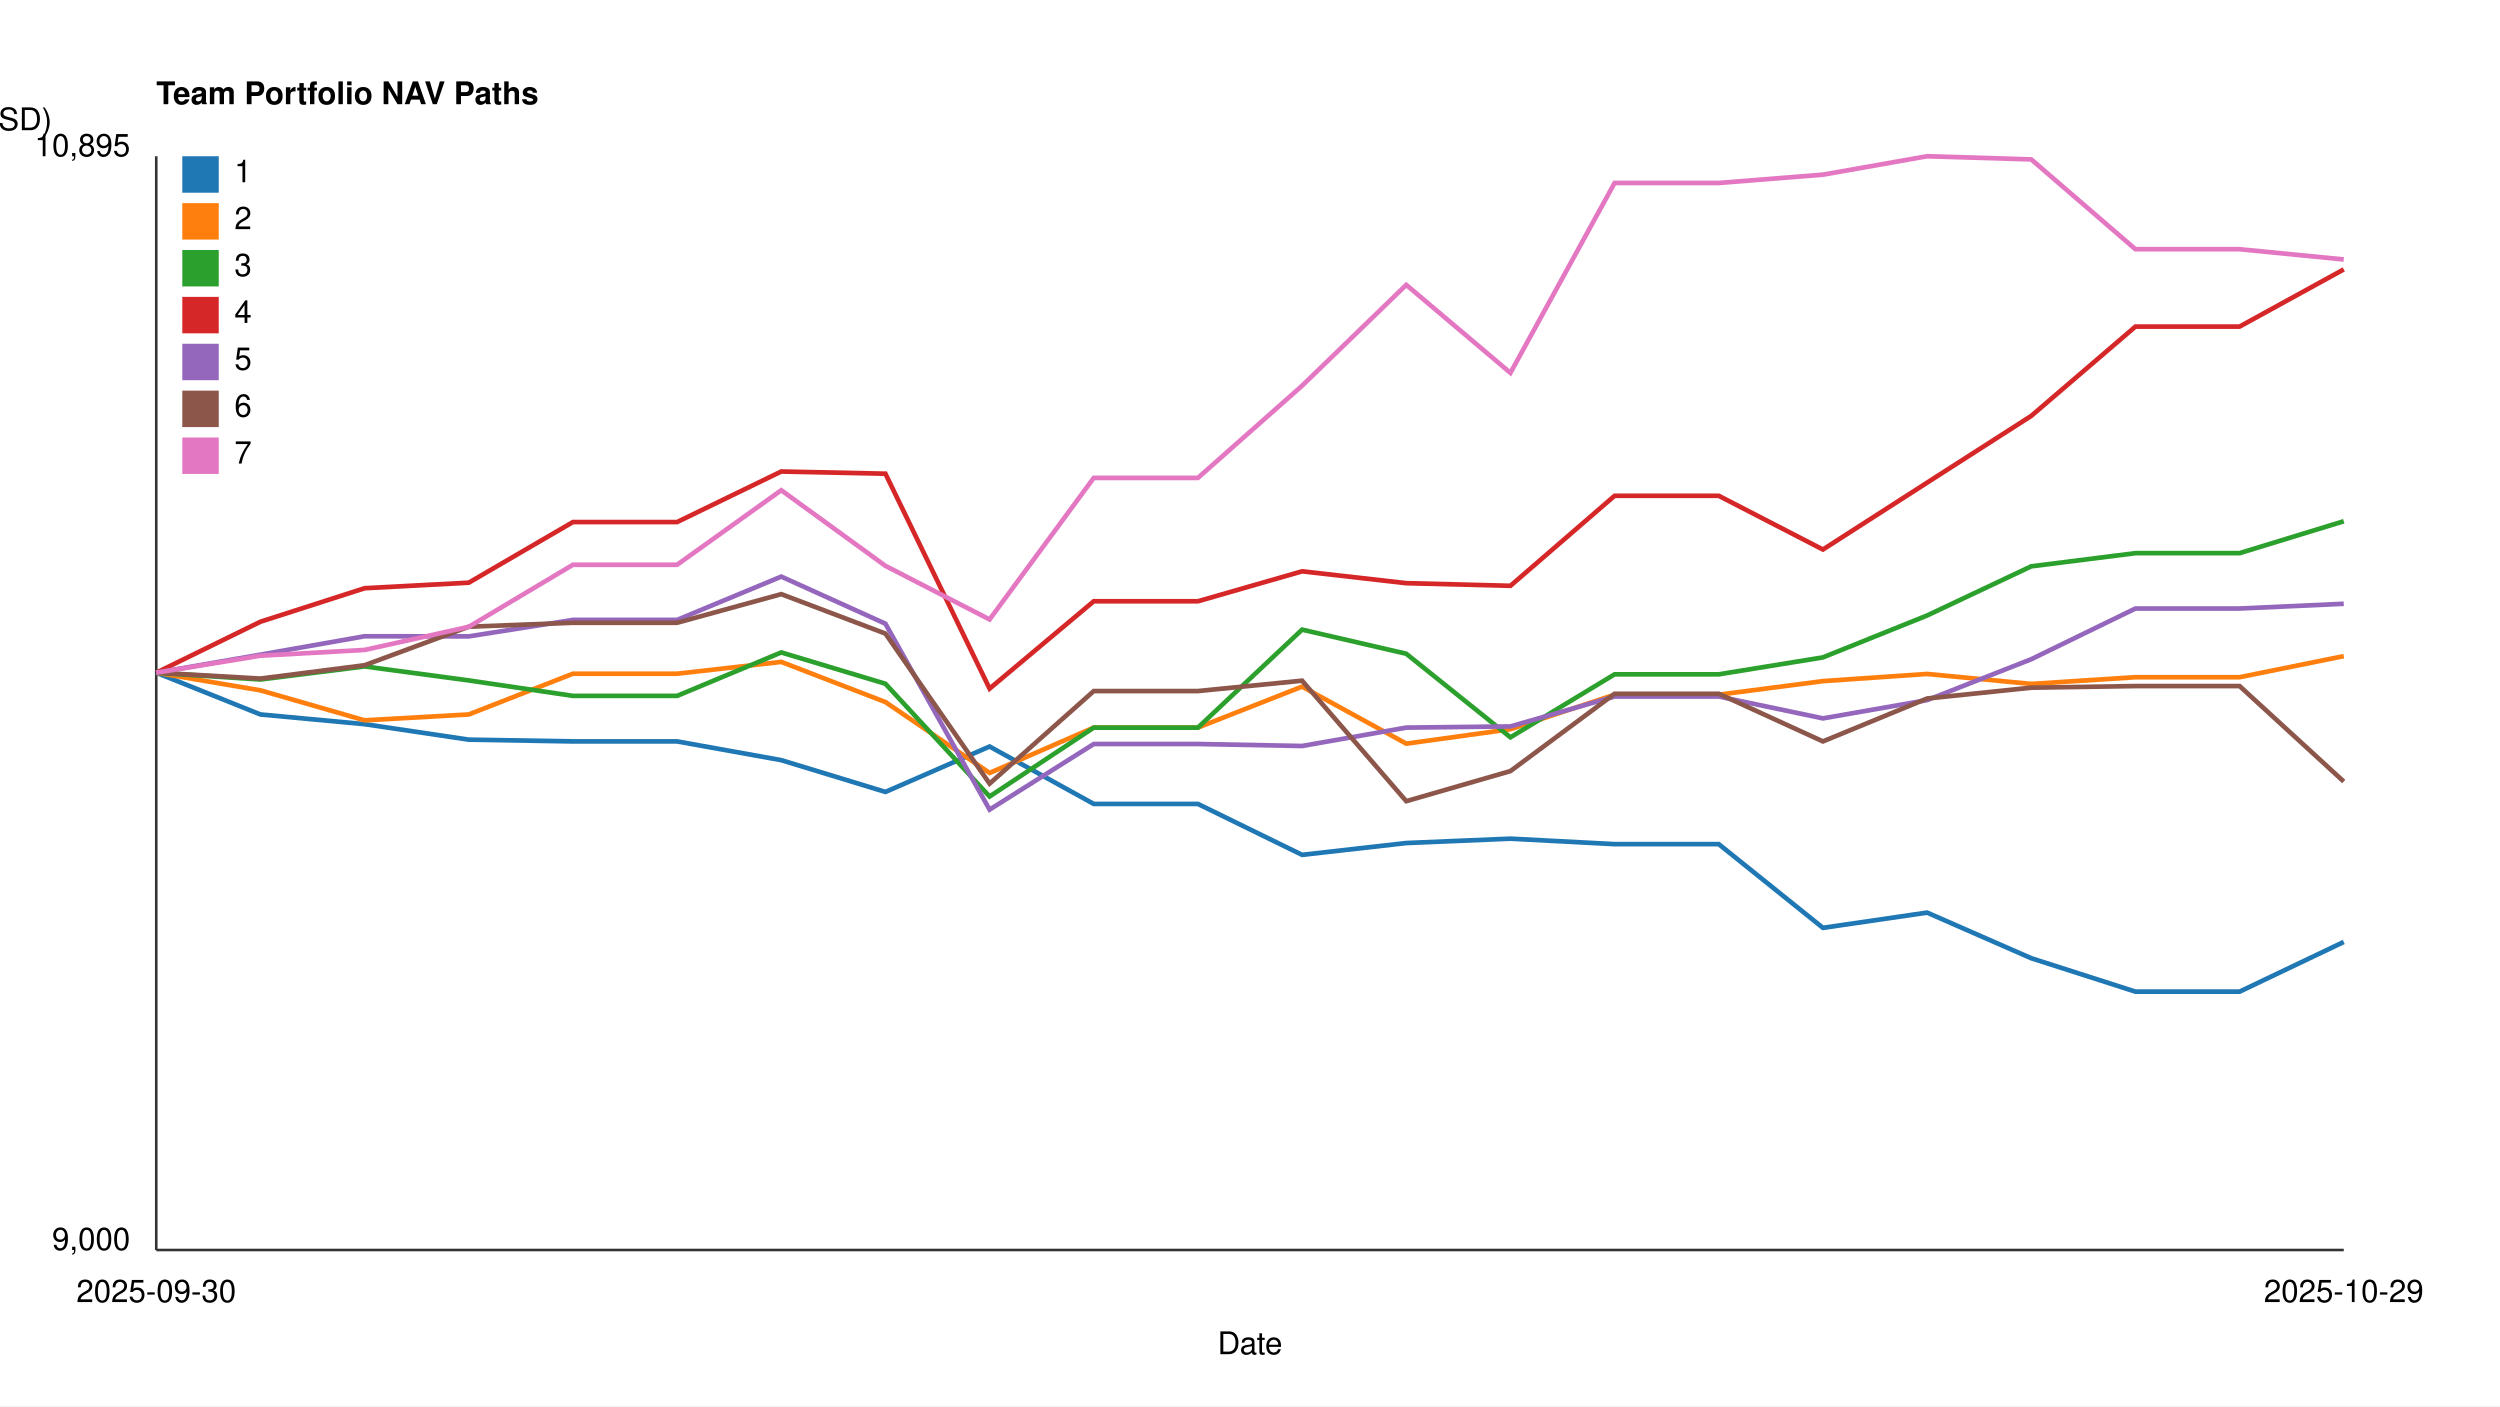
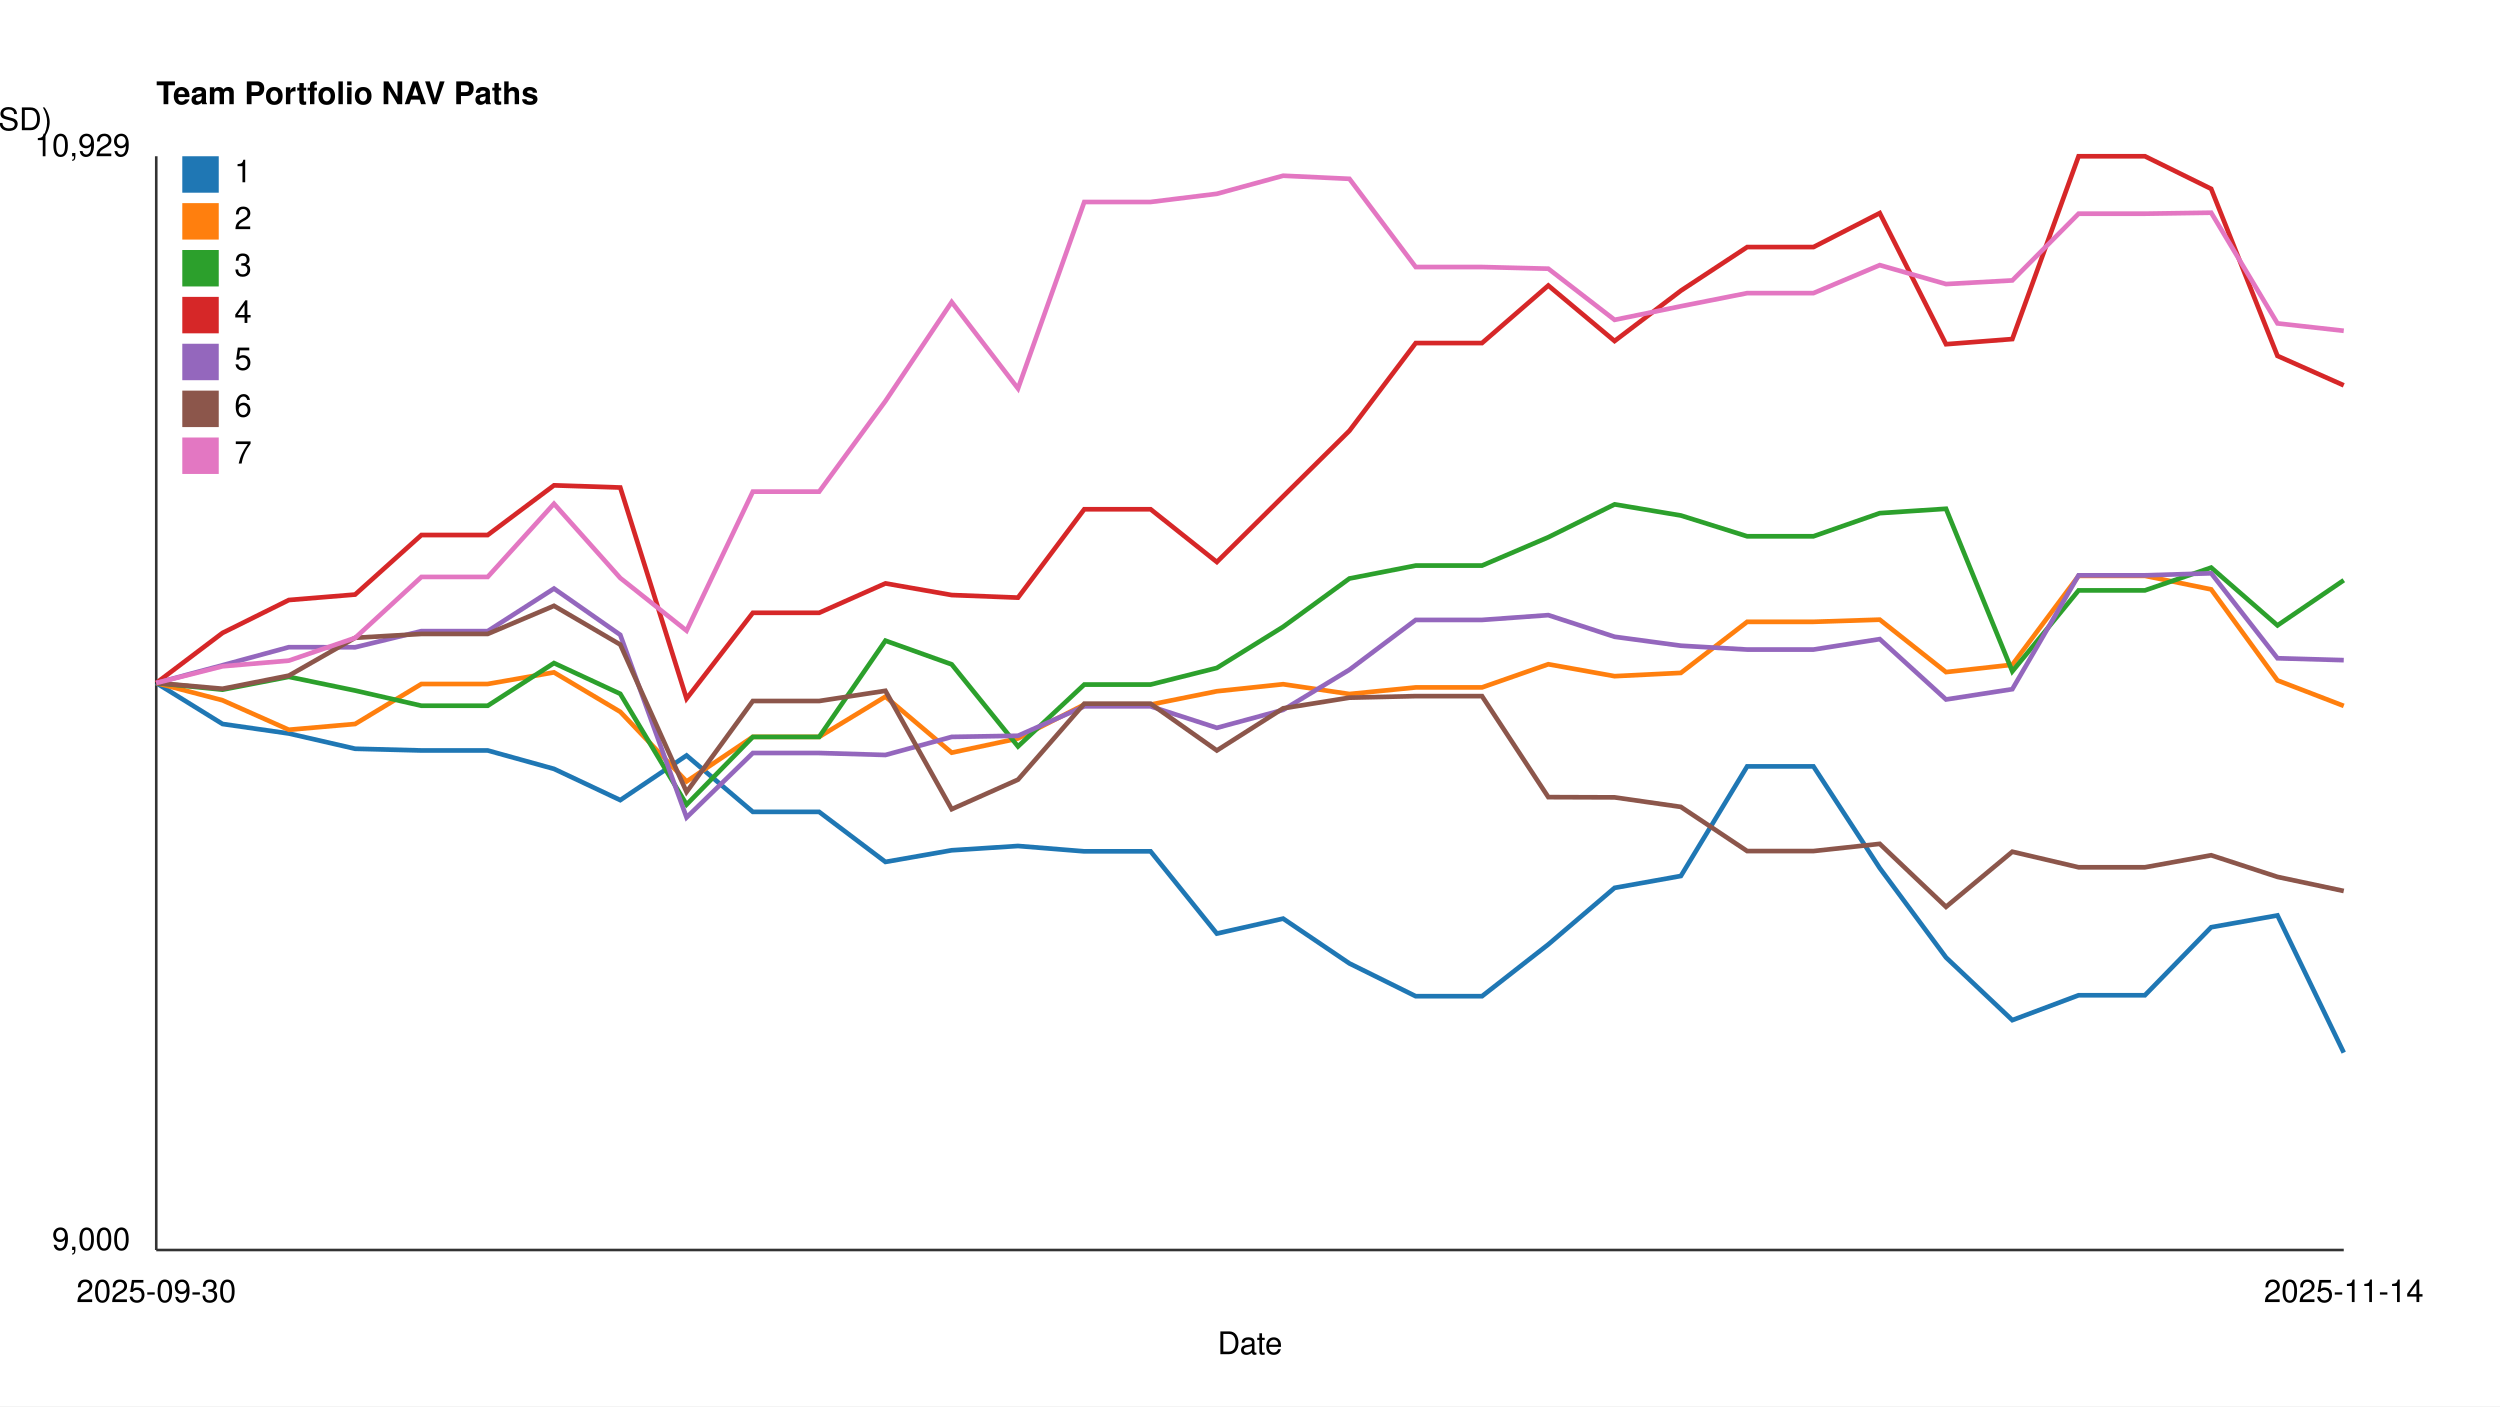
<svg xmlns="http://www.w3.org/2000/svg" width="960" height="540" viewBox="0 0 960 540">
  <style>text { font-family: "Helvetica Neue", Helvetica, Arial, sans-serif; font-size: 12px; }</style>
  <rect x="0" y="0" width="960" height="540" fill="#ffffff" />
  <line x1="60" y1="60" x2="60" y2="480" stroke="#333" stroke-width="1" />
  <line x1="60" y1="480" x2="900" y2="480" stroke="#333" stroke-width="1" />
  <text x="60" y="40" font-size="16" font-weight="600">Team Portfolio NAV Paths</text>
  <text x="480.0" y="520" text-anchor="middle">Date</text>
  <text x="20" y="50" text-anchor="end">NAV (USD)</text>
  <text x="50" y="480.0" text-anchor="end">9,000</text>
-   <text x="50" y="60.0" text-anchor="end">10,895</text>
+   <text x="50" y="60.0" text-anchor="end">10,929</text>
  <text x="60" y="500" text-anchor="middle">2025-09-30</text>
-   <text x="900" y="500" text-anchor="middle">2025-10-29</text>
-   <polyline fill="none" stroke="#1f77b4" stroke-width="1.8" points="60.00,258.32 100.00,274.35 140.00,278.08 180.00,284.03 220.00,284.70 260.00,284.70 300.00,291.90 340.00,304.10 380.00,286.66 420.00,308.71 460.00,308.71 500.00,328.26 540.00,323.73 580.00,322.05 620.00,324.15 660.00,324.15 700.00,356.29 740.00,350.44 780.00,367.96 820.00,380.79 860.00,380.79 900.00,361.71" />
+   <text x="900" y="500" text-anchor="middle">2025-11-14</text>
+   <polyline fill="none" stroke="#1f77b4" stroke-width="1.8" points="60.00,262.27 85.45,278.01 110.91,281.67 136.36,287.52 161.82,288.18 187.27,288.18 212.73,295.25 238.18,307.24 263.64,290.10 289.09,311.76 314.55,311.76 340.00,330.97 365.45,326.51 390.91,324.86 416.36,326.92 441.82,326.92 467.27,358.49 492.73,352.75 518.18,369.96 543.64,382.55 569.09,382.55 594.55,362.65 620.00,340.94 645.45,336.38 670.91,294.30 696.36,294.30 721.82,333.34 747.27,367.67 772.73,391.73 798.18,382.18 823.64,382.18 849.09,356.06 874.55,351.52 900.00,404.21" />
  <rect x="70" y="60" width="14" height="14" fill="#1f77b4" />
  <text x="90" y="70" alignment-baseline="middle">1</text>
-   <polyline fill="none" stroke="#ff7f0e" stroke-width="1.8" points="60.00,258.32 100.00,265.09 140.00,276.61 180.00,274.35 220.00,258.71 260.00,258.71 300.00,254.17 340.00,269.59 380.00,296.81 420.00,279.39 460.00,279.39 500.00,263.66 540.00,285.56 580.00,280.02 620.00,266.76 660.00,266.76 700.00,261.55 740.00,258.80 780.00,262.63 820.00,260.05 860.00,260.05 900.00,251.95" />
+   <polyline fill="none" stroke="#ff7f0e" stroke-width="1.8" points="60.00,262.27 85.45,268.91 110.91,280.23 136.36,278.01 161.82,262.65 187.27,262.65 212.73,258.19 238.18,273.34 263.64,300.07 289.09,282.96 314.55,282.96 340.00,267.51 365.45,289.02 390.91,283.58 416.36,270.56 441.82,270.56 467.27,265.44 492.73,262.74 518.18,266.50 543.64,263.97 569.09,263.97 594.55,255.07 620.00,259.65 645.45,258.39 670.91,238.78 696.36,238.78 721.82,237.95 747.27,258.08 772.73,255.26 798.18,221.12 823.64,221.12 849.09,226.33 874.55,261.27 900.00,271.06" />
  <rect x="70" y="78" width="14" height="14" fill="#ff7f0e" />
  <text x="90" y="88" alignment-baseline="middle">2</text>
-   <polyline fill="none" stroke="#2ca02c" stroke-width="1.8" points="60.00,258.32 100.00,260.93 140.00,255.91 180.00,261.28 220.00,267.22 260.00,267.22 300.00,250.53 340.00,262.56 380.00,305.86 420.00,279.41 460.00,279.41 500.00,241.78 540.00,251.04 580.00,283.13 620.00,258.94 660.00,258.94 700.00,252.44 740.00,236.35 780.00,217.47 820.00,212.41 860.00,212.41 900.00,200.16" />
+   <polyline fill="none" stroke="#2ca02c" stroke-width="1.8" points="60.00,262.27 85.45,264.83 110.91,259.90 136.36,265.17 161.82,271.01 187.27,271.01 212.73,254.62 238.18,266.43 263.64,308.96 289.09,282.98 314.55,282.98 340.00,246.02 365.45,255.12 390.91,286.63 416.36,262.87 441.82,262.87 467.27,256.49 492.73,240.69 518.18,222.15 543.64,217.18 569.09,217.18 594.55,206.30 620.00,193.68 645.45,197.95 670.91,205.94 696.36,205.94 721.82,197.05 747.27,195.37 772.73,257.80 798.18,226.71 823.64,226.71 849.09,217.96 874.55,240.15 900.00,222.81" />
  <rect x="70" y="96" width="14" height="14" fill="#2ca02c" />
  <text x="90" y="106" alignment-baseline="middle">3</text>
-   <polyline fill="none" stroke="#d62728" stroke-width="1.8" points="60.00,258.32 100.00,238.74 140.00,225.88 180.00,223.75 220.00,200.47 260.00,200.47 300.00,181.06 340.00,181.90 380.00,264.43 420.00,230.89 460.00,230.89 500.00,219.39 540.00,223.94 580.00,224.95 620.00,190.39 660.00,190.39 700.00,211.02 740.00,185.34 780.00,159.71 820.00,125.41 860.00,125.41 900.00,103.45" />
+   <polyline fill="none" stroke="#d62728" stroke-width="1.8" points="60.00,262.27 85.45,243.04 110.91,230.41 136.36,228.31 161.82,205.45 187.27,205.45 212.73,186.38 238.18,187.21 263.64,268.27 289.09,235.32 314.55,235.32 340.00,224.03 365.45,228.50 390.91,229.49 416.36,195.55 441.82,195.55 467.27,215.81 492.73,190.59 518.18,165.41 543.64,131.73 569.09,131.73 594.55,109.64 620.00,130.95 645.45,111.62 670.91,94.88 696.36,94.88 721.82,81.83 747.27,132.18 772.73,130.20 798.18,60.00 823.64,60.00 849.09,72.52 874.55,136.66 900.00,147.97" />
  <rect x="70" y="114" width="14" height="14" fill="#d62728" />
  <text x="90" y="124" alignment-baseline="middle">4</text>
-   <polyline fill="none" stroke="#9467bd" stroke-width="1.8" points="60.00,258.32 100.00,251.38 140.00,244.32 180.00,244.37 220.00,238.04 260.00,238.04 300.00,221.41 340.00,239.50 380.00,310.89 420.00,285.70 460.00,285.70 500.00,286.46 540.00,279.40 580.00,278.95 620.00,267.46 660.00,267.46 700.00,275.86 740.00,268.84 780.00,253.14 820.00,233.67 860.00,233.67 900.00,231.85" />
+   <polyline fill="none" stroke="#9467bd" stroke-width="1.8" points="60.00,262.27 85.45,255.45 110.91,248.52 136.36,248.56 161.82,242.35 187.27,242.35 212.73,226.01 238.18,243.79 263.64,313.90 289.09,289.16 314.55,289.16 340.00,289.91 365.45,282.97 390.91,282.53 416.36,271.24 441.82,271.24 467.27,279.49 492.73,272.60 518.18,257.18 543.64,238.05 569.09,238.05 594.55,236.21 620.00,244.52 645.45,247.95 670.91,249.43 696.36,249.43 721.82,245.42 747.27,268.60 772.73,264.64 798.18,220.92 823.64,220.92 849.09,220.14 874.55,252.77 900.00,253.50" />
  <rect x="70" y="132" width="14" height="14" fill="#9467bd" />
  <text x="90" y="142" alignment-baseline="middle">5</text>
-   <polyline fill="none" stroke="#8c564b" stroke-width="1.8" points="60.00,258.32 100.00,260.57 140.00,255.45 180.00,240.66 220.00,239.14 260.00,239.14 300.00,228.15 340.00,243.30 380.00,300.92 420.00,265.37 460.00,265.37 500.00,261.38 540.00,307.65 580.00,296.10 620.00,266.41 660.00,266.41 700.00,284.70 740.00,268.23 780.00,264.07 820.00,263.45 860.00,263.45 900.00,300.11" />
+   <polyline fill="none" stroke="#8c564b" stroke-width="1.8" points="60.00,262.27 85.45,264.48 110.91,259.44 136.36,244.92 161.82,243.43 187.27,243.43 212.73,232.64 238.18,247.52 263.64,304.11 289.09,269.19 314.55,269.19 340.00,265.27 365.45,310.72 390.91,299.38 416.36,270.21 441.82,270.21 467.27,288.18 492.73,272.00 518.18,267.91 543.64,267.31 569.09,267.31 594.55,306.10 620.00,306.19 645.45,309.85 670.91,326.81 696.36,326.81 721.82,324.04 747.27,348.23 772.73,327.06 798.18,333.04 823.64,333.04 849.09,328.42 874.55,336.73 900.00,342.14" />
  <rect x="70" y="150" width="14" height="14" fill="#8c564b" />
  <text x="90" y="160" alignment-baseline="middle">6</text>
-   <polyline fill="none" stroke="#e377c2" stroke-width="1.8" points="60.00,258.32 100.00,251.79 140.00,249.58 180.00,240.70 220.00,216.87 260.00,216.87 300.00,188.25 340.00,217.29 380.00,237.87 420.00,183.51 460.00,183.51 500.00,148.12 540.00,109.39 580.00,143.19 620.00,70.26 660.00,70.26 700.00,67.07 740.00,60.00 780.00,61.21 820.00,95.70 860.00,95.70 900.00,99.64" />
+   <polyline fill="none" stroke="#e377c2" stroke-width="1.8" points="60.00,262.27 85.45,255.86 110.91,253.68 136.36,244.96 161.82,221.55 187.27,221.55 212.73,193.44 238.18,221.96 263.64,242.18 289.09,188.79 314.55,188.79 340.00,154.03 365.45,115.99 390.91,149.19 416.36,77.56 441.82,77.56 467.27,74.42 492.73,67.48 518.18,68.67 543.64,102.54 569.09,102.54 594.55,103.18 620.00,122.82 645.45,117.60 670.91,112.56 696.36,112.56 721.82,101.81 747.27,109.08 772.73,107.68 798.18,82.06 823.64,82.06 849.09,81.68 874.55,124.18 900.00,127.03" />
  <rect x="70" y="168" width="14" height="14" fill="#e377c2" />
  <text x="90" y="178" alignment-baseline="middle">7</text>
</svg>
